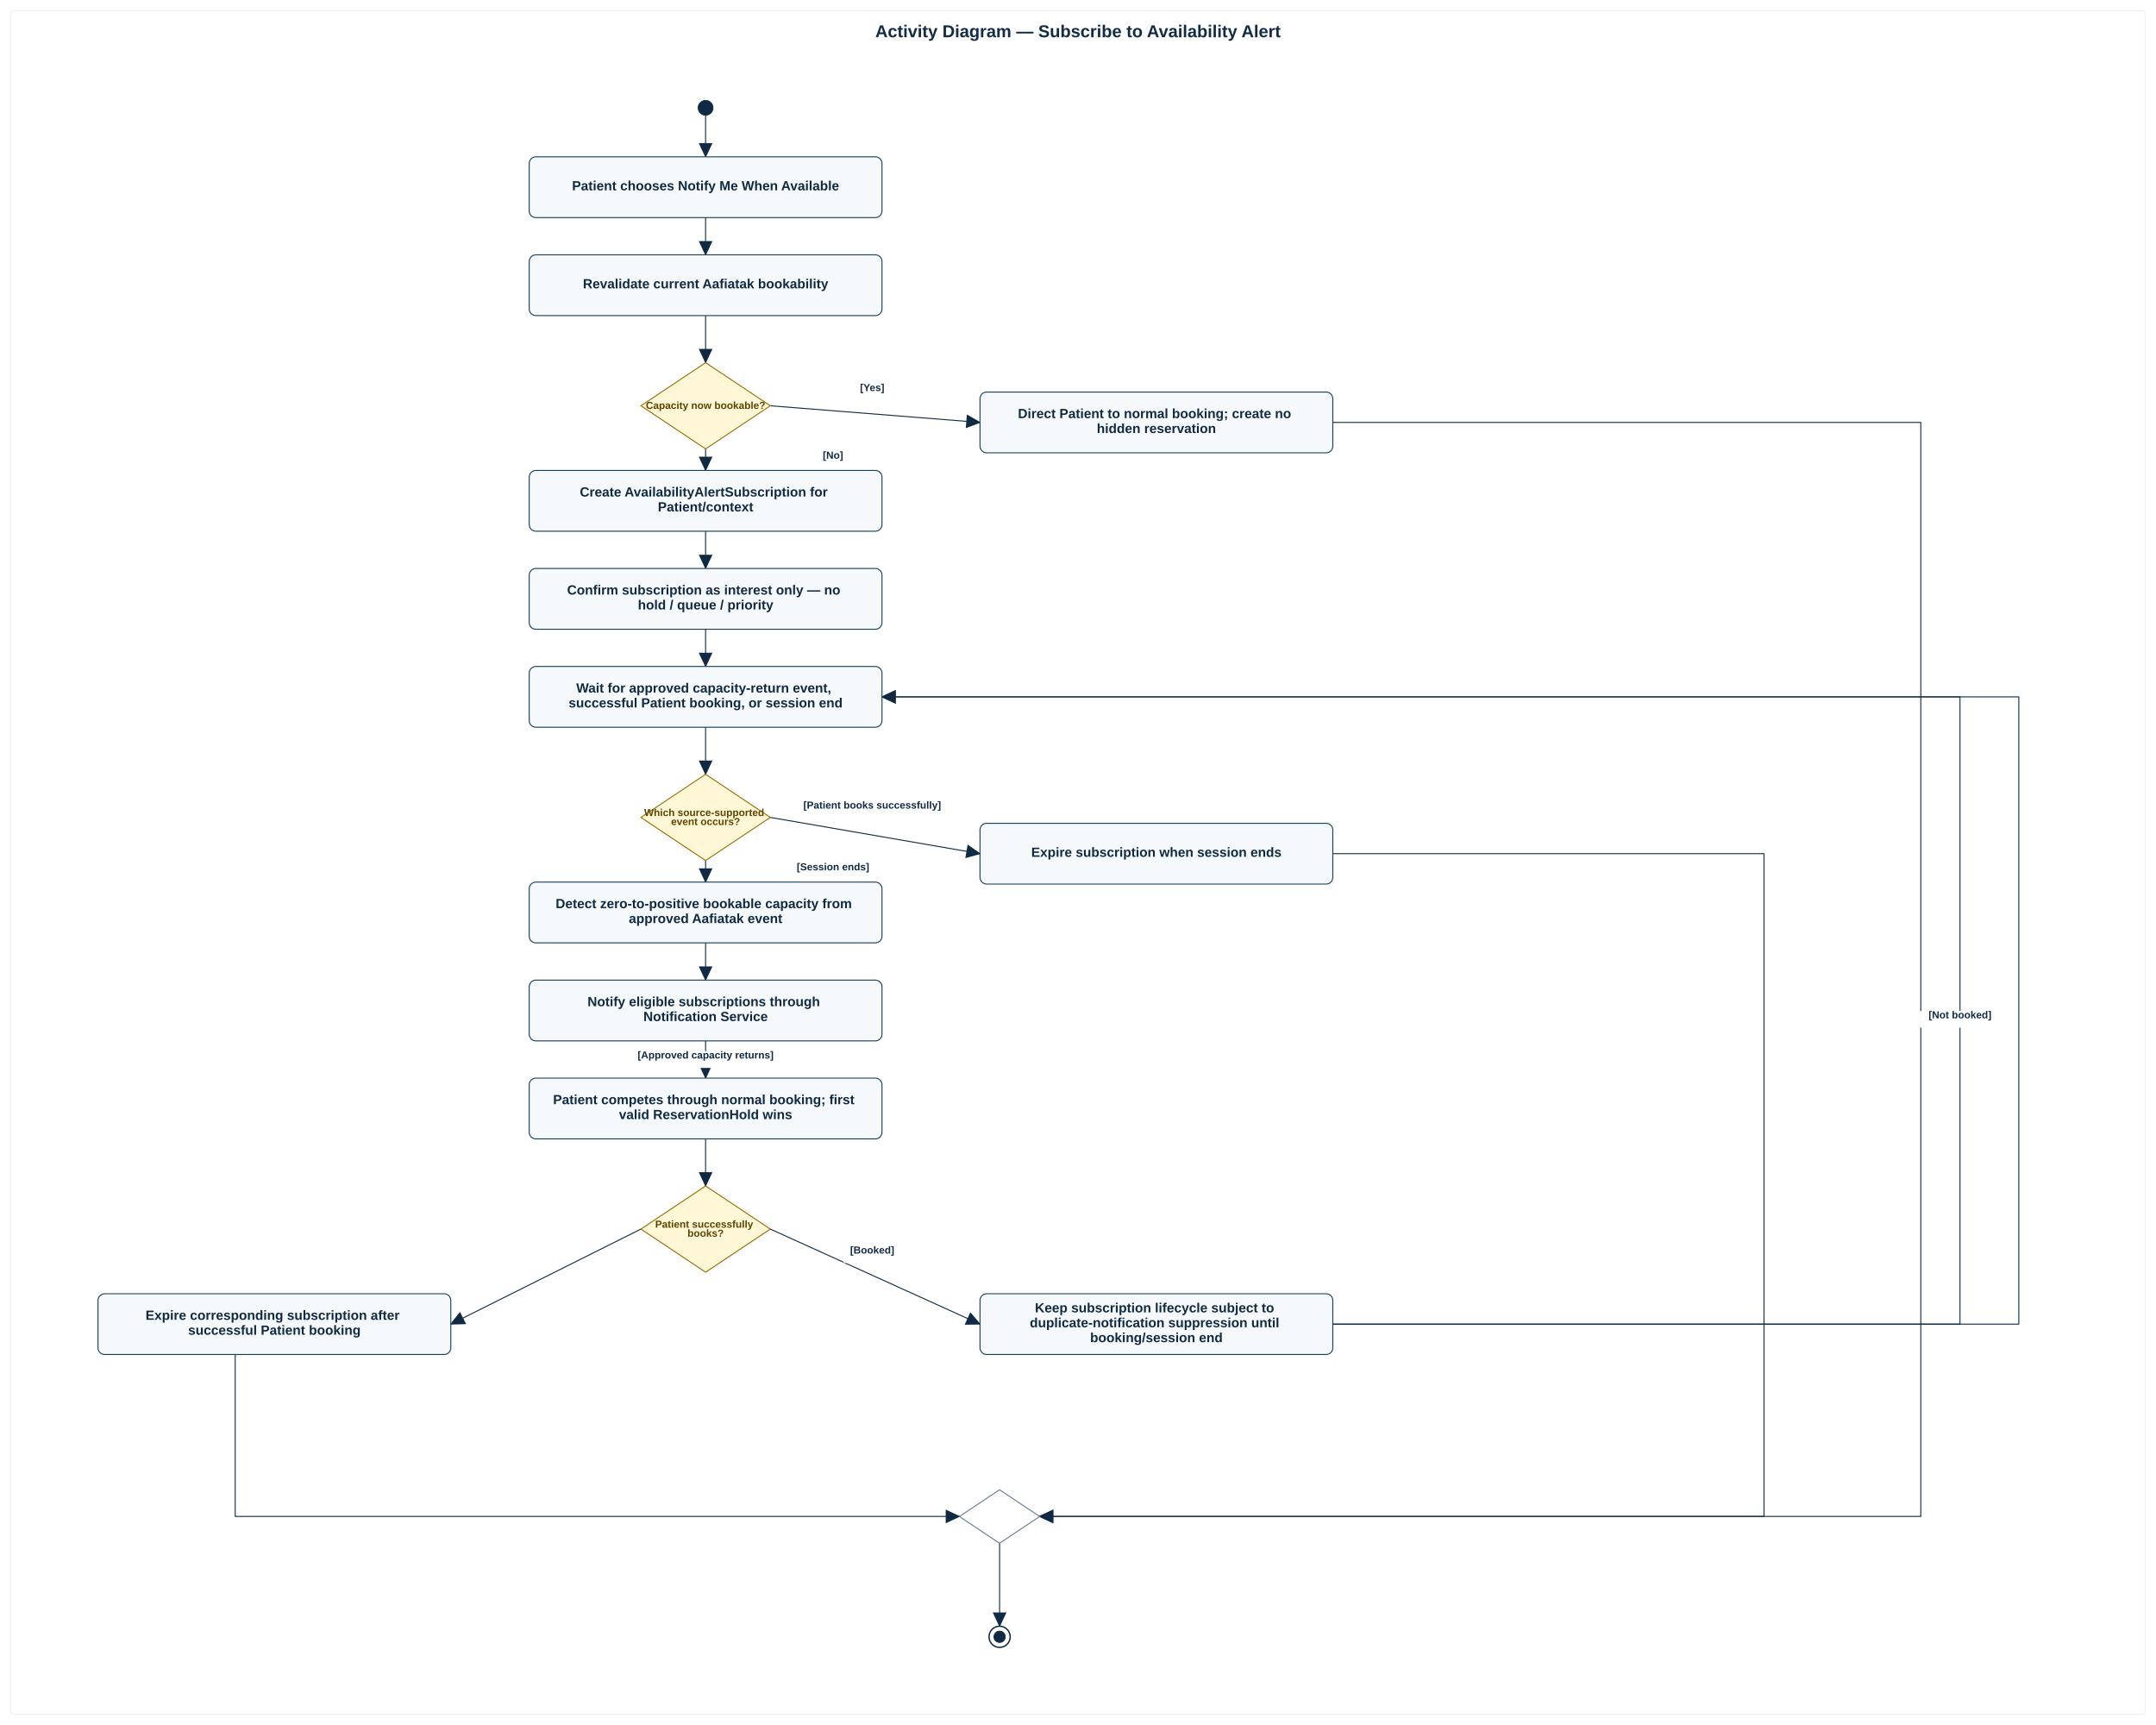
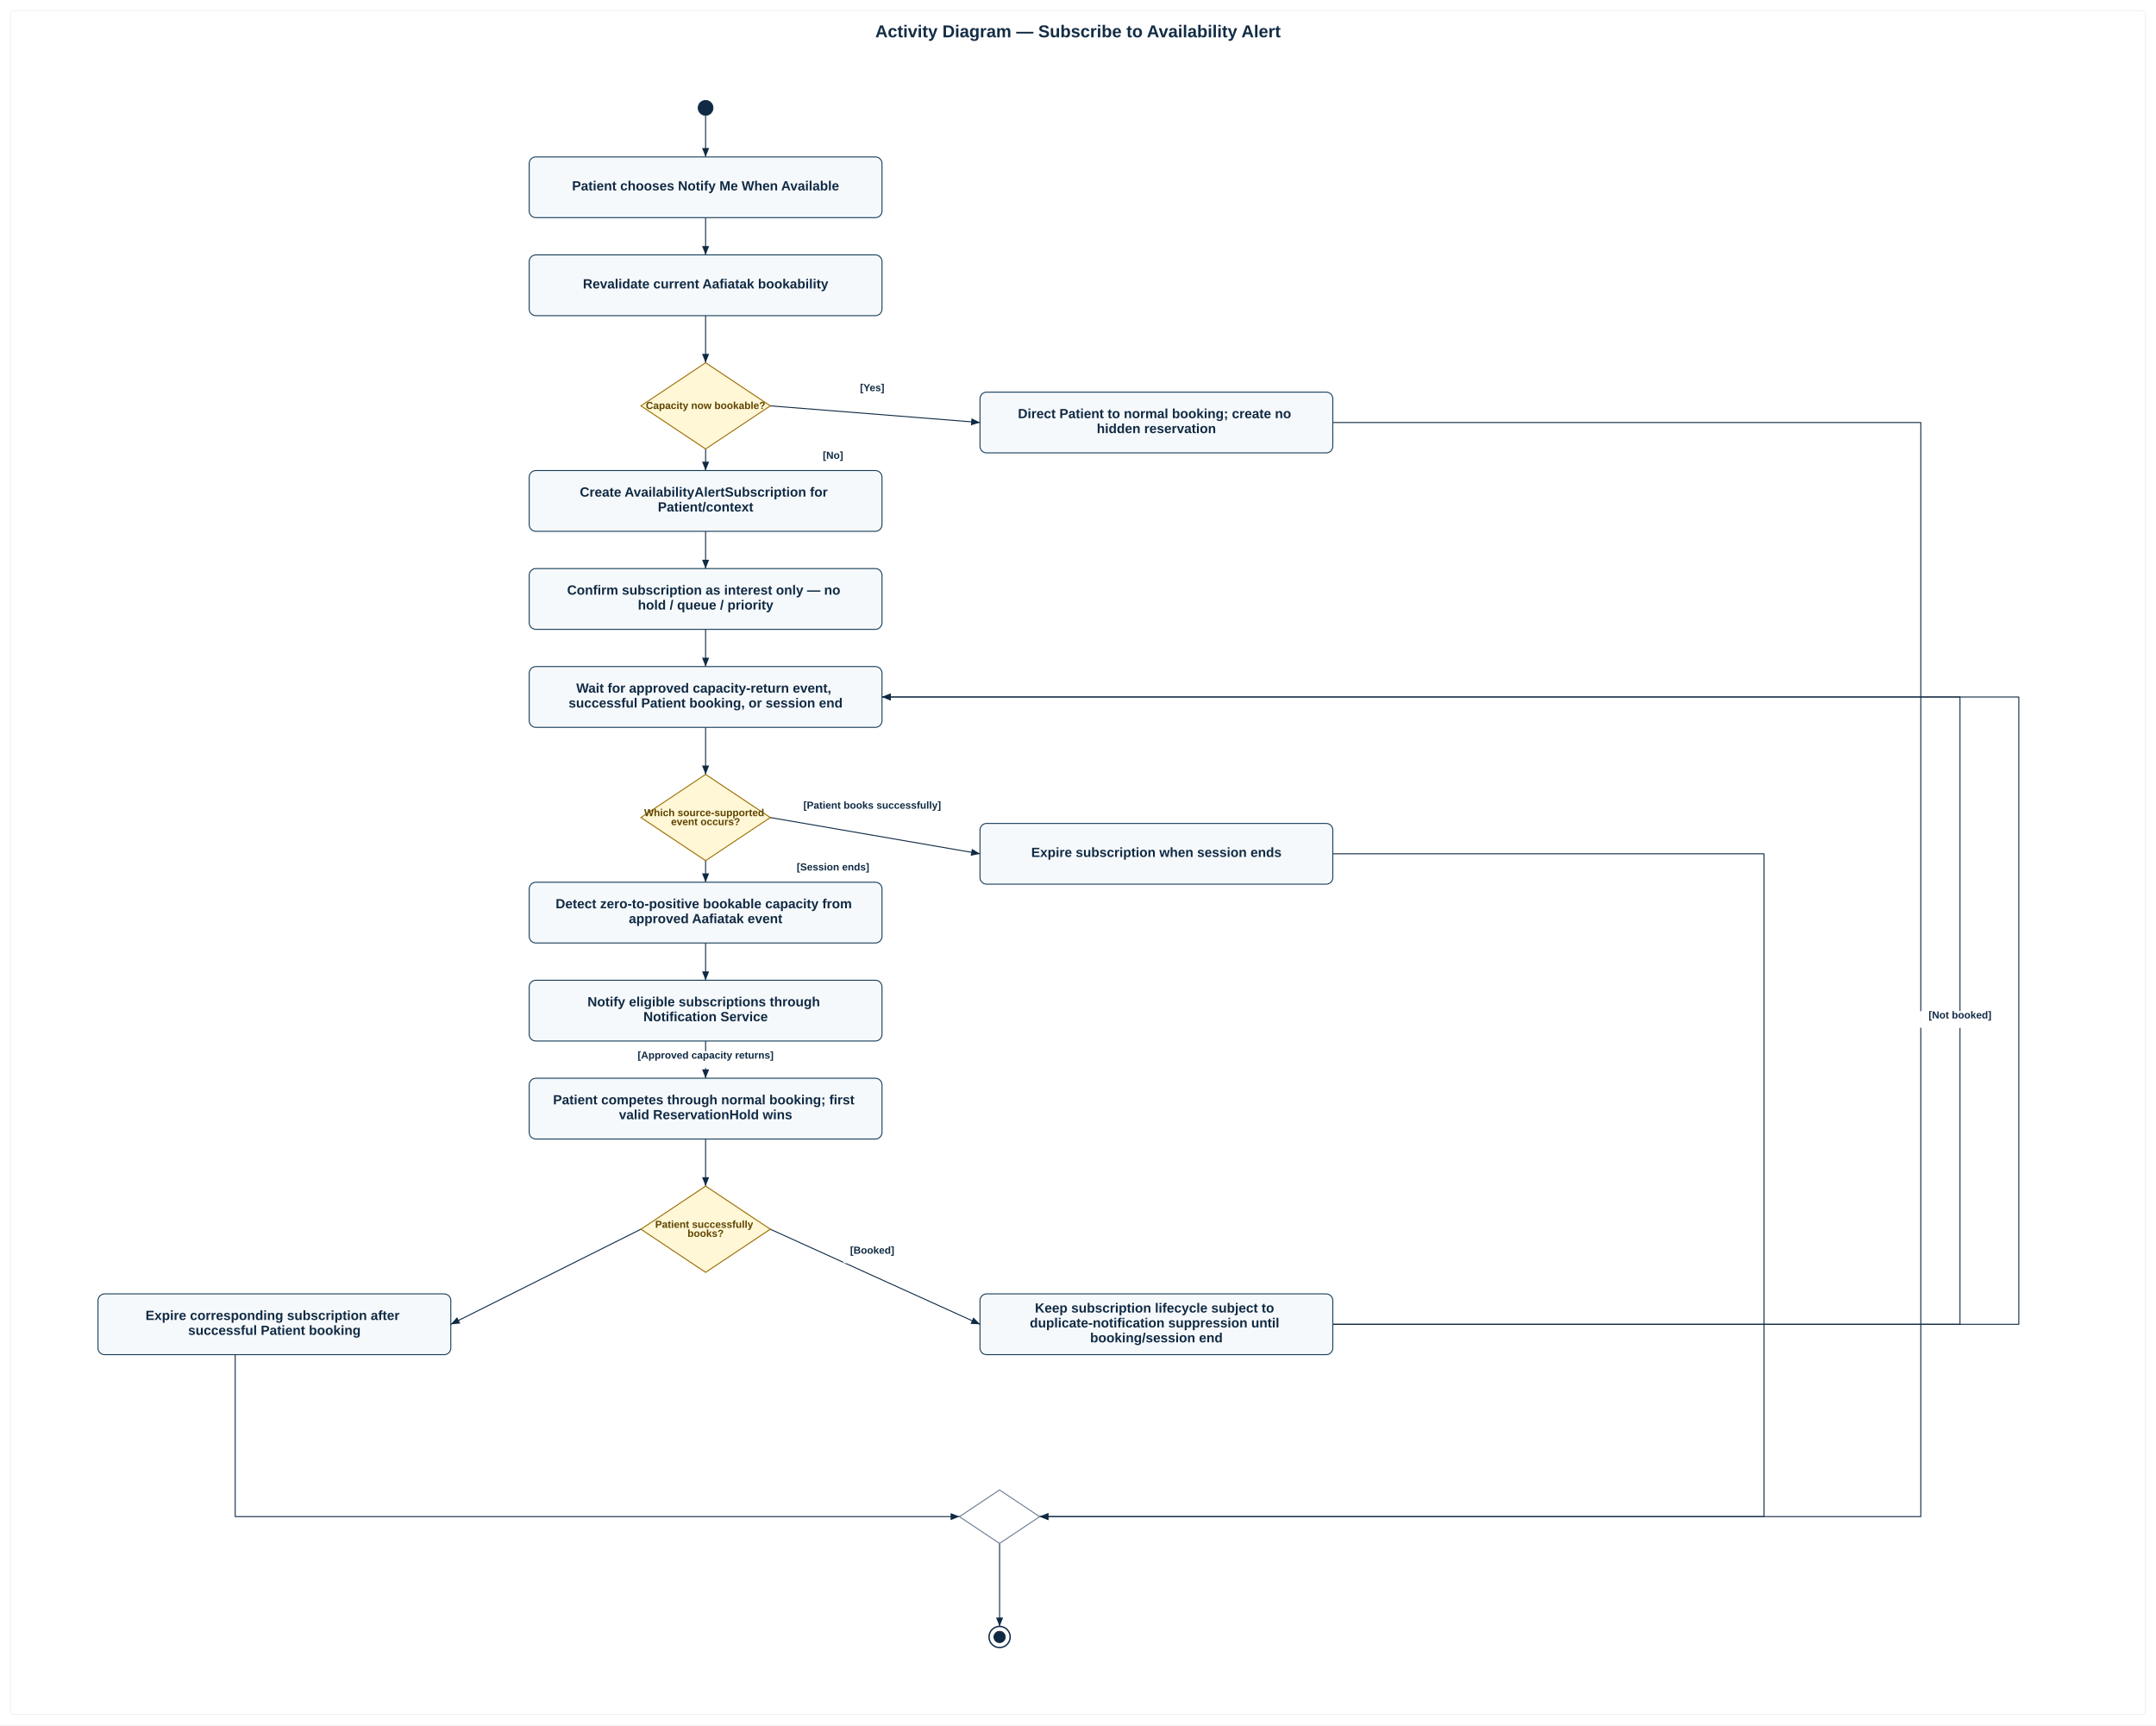
- <svg xmlns="http://www.w3.org/2000/svg" width="11000" height="8800" viewBox="0 0 11000 8800" role="img" aria-labelledby="diagram-title diagram-description">
+ <svg xmlns="http://www.w3.org/2000/svg" width="8192" height="6554" viewBox="0 0 11000 8800" role="img" aria-labelledby="diagram-title diagram-description">
  <defs>
    <style>
      .page { fill:#FFFFFF; } .page-border { fill:none; stroke:#D9E2EC; stroke-width:2; }
      .page-title { font-family:Arial,sans-serif; font-size:88px; font-weight:700; fill:#132C45; }
      .action-box { fill:#F6F9FC; stroke:#163D59; stroke-width:5; } .action-text { font-family:Arial,sans-serif; font-size:68px; font-weight:600; fill:#102A43; }
      .decision-box { fill:#FFF7D6; stroke:#9B6D05; stroke-width:5; } .decision-text { font-family:Arial,sans-serif; font-size:52px; font-weight:700; fill:#5D4300; }
      .merge-box { fill:#FFFFFF; stroke:#6B7C93; stroke-width:5; } .merge-text { font-family:Arial,sans-serif; font-size:38px; font-weight:600; fill:#334E68; }
      .initial-node,.final-core { fill:#102A43; stroke:#102A43; stroke-width:4; } .final-ring { fill:#FFFFFF; stroke:#102A43; stroke-width:7; }
      .control-flow { fill:none; stroke:#102A43; stroke-width:5; stroke-linejoin:round; stroke-linecap:round; }
      .label-bg { fill:#FFFFFF; opacity:.98; } .guard-text { font-family:Arial,sans-serif; font-size:52px; font-weight:700; fill:#102A43; }
      .note-box { fill:#FFFDF5; stroke:#8C7A48; stroke-width:3; } .note-fold { fill:none; stroke:#8C7A48; stroke-width:3; } .note-text { font-family:Arial,sans-serif; font-size:44px; font-style:italic; fill:#5D5435; }
    </style>
-     <marker id="activity-arrow" markerWidth="16" markerHeight="14" refX="14" refY="7" orient="auto" markerUnits="strokeWidth">
-       <path d="M 0 0 L 15 7 L 0 14 Z" fill="#102A43" />
+     <marker id="activity-arrow" viewBox="0 0 16 14" markerWidth="48" markerHeight="42" refX="16" refY="7" orient="auto" markerUnits="userSpaceOnUse">
+       <path d="M 1 1 L 16 7 L 1 13 Z" fill="#102A43" />
    </marker>
  </defs>
  <rect x="0" y="0" width="11000" height="8800" class="page" />
  <rect x="55" y="55" width="10890" height="8690" rx="14" class="page-border" />
  <text x="5500" y="190" class="page-title" text-anchor="middle">Activity Diagram — Subscribe to Availability Alert</text>
  <g aria-label="Activity control flows">
    <g id="relation.ad05.f01" data-kind="control-flow" data-semantic-id="relation.ad05.f01" data-source="activity.ad05.initial" data-target="activity.ad05.a01" aria-label="Control flow">
      <polyline points="3600,588 3600,800" class="control-flow" marker-end="url(#activity-arrow)" />
    </g>
    <g id="relation.ad05.f02" data-kind="control-flow" data-semantic-id="relation.ad05.f02" data-source="activity.ad05.a01" data-target="activity.ad05.a02" aria-label="Control flow">
      <polyline points="3600,1110 3600,1300" class="control-flow" marker-end="url(#activity-arrow)" />
    </g>
    <g id="relation.ad05.f03" data-kind="control-flow" data-semantic-id="relation.ad05.f03" data-source="activity.ad05.a02" data-target="activity.ad05.d01" aria-label="Control flow">
      <polyline points="3600,1610 3600,1850" class="control-flow" marker-end="url(#activity-arrow)" />
    </g>
    <g id="relation.ad05.f04" data-kind="control-flow" data-semantic-id="relation.ad05.f04" data-source="activity.ad05.d01" data-target="activity.ad05.a03" aria-label="[Yes]">
      <polyline points="3930,2070 5000,2155" class="control-flow" marker-end="url(#activity-arrow)" />
    </g>
    <g id="relation.ad05.f05" data-kind="control-flow" data-semantic-id="relation.ad05.f05" data-source="activity.ad05.a03" data-target="activity.ad05.mend" aria-label="Control flow">
      <polyline points="6800,2155 9800,2155 9800,7736 5304,7736" class="control-flow" marker-end="url(#activity-arrow)" />
    </g>
    <g id="relation.ad05.f06" data-kind="control-flow" data-semantic-id="relation.ad05.f06" data-source="activity.ad05.d01" data-target="activity.ad05.a04" aria-label="[No]">
      <polyline points="3600,2290 3600,2400" class="control-flow" marker-end="url(#activity-arrow)" />
    </g>
    <g id="relation.ad05.f07" data-kind="control-flow" data-semantic-id="relation.ad05.f07" data-source="activity.ad05.a04" data-target="activity.ad05.a05" aria-label="Control flow">
      <polyline points="3600,2710 3600,2900" class="control-flow" marker-end="url(#activity-arrow)" />
    </g>
    <g id="relation.ad05.f08" data-kind="control-flow" data-semantic-id="relation.ad05.f08" data-source="activity.ad05.a05" data-target="activity.ad05.a06" aria-label="Control flow">
      <polyline points="3600,3210 3600,3400" class="control-flow" marker-end="url(#activity-arrow)" />
    </g>
    <g id="relation.ad05.f09" data-kind="control-flow" data-semantic-id="relation.ad05.f09" data-source="activity.ad05.a06" data-target="activity.ad05.d02" aria-label="Control flow">
      <polyline points="3600,3710 3600,3950" class="control-flow" marker-end="url(#activity-arrow)" />
    </g>
    <g id="relation.ad05.f10" data-kind="control-flow" data-semantic-id="relation.ad05.f10" data-source="activity.ad05.d02" data-target="activity.ad05.a07" aria-label="[Patient books successfully]">
      <polyline points="3930,4170 5000,4355" class="control-flow" marker-end="url(#activity-arrow)" />
    </g>
    <g id="relation.ad05.f11" data-kind="control-flow" data-semantic-id="relation.ad05.f11" data-source="activity.ad05.a07" data-target="activity.ad05.mend" aria-label="Control flow">
      <polyline points="6800,4355 9000,4355 9000,7736 5304,7736" class="control-flow" marker-end="url(#activity-arrow)" />
    </g>
    <g id="relation.ad05.f12" data-kind="control-flow" data-semantic-id="relation.ad05.f12" data-source="activity.ad05.d02" data-target="activity.ad05.a08" aria-label="[Session ends]">
      <polyline points="3600,4390 3600,4500" class="control-flow" marker-end="url(#activity-arrow)" />
    </g>
    <g id="relation.ad05.f13" data-kind="control-flow" data-semantic-id="relation.ad05.f13" data-source="activity.ad05.a08" data-target="activity.ad05.mend" aria-label="Control flow">
      <polyline points="3600,4810 3600,5000" class="control-flow" marker-end="url(#activity-arrow)" />
    </g>
    <g id="relation.ad05.f14" data-kind="control-flow" data-semantic-id="relation.ad05.f14" data-source="activity.ad05.d02" data-target="activity.ad05.a09" aria-label="[Approved capacity returns]">
      <polyline points="3600,5310 3600,5500" class="control-flow" marker-end="url(#activity-arrow)" />
    </g>
    <g id="relation.ad05.f15" data-kind="control-flow" data-semantic-id="relation.ad05.f15" data-source="activity.ad05.a09" data-target="activity.ad05.a10" aria-label="Control flow">
      <polyline points="3600,5810 3600,6050" class="control-flow" marker-end="url(#activity-arrow)" />
    </g>
    <g id="relation.ad05.f16" data-kind="control-flow" data-semantic-id="relation.ad05.f16" data-source="activity.ad05.a10" data-target="activity.ad05.a11" aria-label="Control flow">
      <polyline points="3270,6270 2300,6755" class="control-flow" marker-end="url(#activity-arrow)" />
    </g>
    <g id="relation.ad05.f17" data-kind="control-flow" data-semantic-id="relation.ad05.f17" data-source="activity.ad05.a11" data-target="activity.ad05.d03" aria-label="Control flow">
      <polyline points="2300,6755 1200,6755 1200,7736 4895,7736" class="control-flow" marker-end="url(#activity-arrow)" />
    </g>
    <g id="relation.ad05.f18" data-kind="control-flow" data-semantic-id="relation.ad05.f18" data-source="activity.ad05.d03" data-target="activity.ad05.a07" aria-label="[Booked]">
      <polyline points="3930,6270 5000,6755" class="control-flow" marker-end="url(#activity-arrow)" />
    </g>
    <g id="relation.ad05.f19" data-kind="control-flow" data-semantic-id="relation.ad05.f19" data-source="activity.ad05.d03" data-target="activity.ad05.a12" aria-label="[Not booked]">
      <polyline points="6800,6755 10000,6755 10000,3555 4500,3555" class="control-flow" marker-end="url(#activity-arrow)" />
    </g>
    <g id="relation.ad05.f20" data-kind="control-flow" data-semantic-id="relation.ad05.f20" data-source="activity.ad05.a12" data-target="activity.ad05.a06" aria-label="Control flow">
      <polyline points="6800,6755 10300,6755 10300,3555 4500,3555" class="control-flow" marker-end="url(#activity-arrow)" />
    </g>
    <g id="relation.ad05.f21" data-kind="control-flow" data-semantic-id="relation.ad05.f21" data-source="activity.ad05.mend" data-target="activity.ad05.final" aria-label="Control flow">
      <polyline points="5100,7873 5100,8296" class="control-flow" marker-end="url(#activity-arrow)" />
    </g>
  </g>
  <g aria-label="Activity nodes">
    <g id="activity.ad05.initial" data-kind="initial" data-semantic-id="activity.ad05.initial" aria-label="Initial Node">
      <circle cx="3600" cy="550" r="38" class="initial-node" />
    </g>
    <g id="activity.ad05.a01" data-kind="action" data-semantic-id="activity.ad05.a01" data-action-name="Patient chooses Notify Me When Available" aria-label="Patient chooses Notify Me When Available">
      <rect x="2700" y="800" width="1800" height="310" rx="34" class="action-box" />
      <text x="3600" y="971" class="action-text" text-anchor="middle">
        <tspan x="3600">Patient chooses Notify Me When Available</tspan>
      </text>
    </g>
    <g id="activity.ad05.a02" data-kind="action" data-semantic-id="activity.ad05.a02" data-action-name="Revalidate current Aafiatak bookability" aria-label="Revalidate current Aafiatak bookability">
      <rect x="2700" y="1300" width="1800" height="310" rx="34" class="action-box" />
      <text x="3600" y="1471" class="action-text" text-anchor="middle">
        <tspan x="3600">Revalidate current Aafiatak bookability</tspan>
      </text>
    </g>
    <g id="activity.ad05.a03" data-kind="action" data-semantic-id="activity.ad05.a03" data-action-name="Direct Patient to normal booking; create no hidden reservation" aria-label="Direct Patient to normal booking; create no hidden reservation">
      <rect x="5000" y="2000" width="1800" height="310" rx="34" class="action-box" />
      <text x="5900" y="2133" class="action-text" text-anchor="middle">
        <tspan x="5900">Direct Patient to normal booking; create no</tspan>
        <tspan x="5900" dy="76">hidden reservation</tspan>
      </text>
    </g>
    <g id="activity.ad05.a04" data-kind="action" data-semantic-id="activity.ad05.a04" data-action-name="Create AvailabilityAlertSubscription for Patient/context" aria-label="Create AvailabilityAlertSubscription for Patient/context">
      <rect x="2700" y="2400" width="1800" height="310" rx="34" class="action-box" />
      <text x="3600" y="2533" class="action-text" text-anchor="middle">
        <tspan x="3600">Create AvailabilityAlertSubscription for</tspan>
        <tspan x="3600" dy="76">Patient/context</tspan>
      </text>
    </g>
    <g id="activity.ad05.a05" data-kind="action" data-semantic-id="activity.ad05.a05" data-action-name="Confirm subscription as interest only — no hold / queue / priority" aria-label="Confirm subscription as interest only — no hold / queue / priority">
      <rect x="2700" y="2900" width="1800" height="310" rx="34" class="action-box" />
      <text x="3600" y="3033" class="action-text" text-anchor="middle">
        <tspan x="3600">Confirm subscription as interest only — no</tspan>
        <tspan x="3600" dy="76">hold / queue / priority</tspan>
      </text>
    </g>
    <g id="activity.ad05.a06" data-kind="action" data-semantic-id="activity.ad05.a06" data-action-name="Wait for approved capacity-return event, successful Patient booking, or session end" aria-label="Wait for approved capacity-return event, successful Patient booking, or session end">
      <rect x="2700" y="3400" width="1800" height="310" rx="34" class="action-box" />
      <text x="3600" y="3533" class="action-text" text-anchor="middle">
        <tspan x="3600">Wait for approved capacity-return event,</tspan>
        <tspan x="3600" dy="76">successful Patient booking, or session end</tspan>
      </text>
    </g>
    <g id="activity.ad05.a07" data-kind="action" data-semantic-id="activity.ad05.a07" data-action-name="Expire corresponding subscription after successful Patient booking" aria-label="Expire corresponding subscription after successful Patient booking">
      <rect x="500" y="6600" width="1800" height="310" rx="34" class="action-box" />
      <text x="1400" y="6733" class="action-text" text-anchor="middle">
        <tspan x="1400">Expire corresponding subscription after</tspan>
        <tspan x="1400" dy="76">successful Patient booking</tspan>
      </text>
    </g>
    <g id="activity.ad05.a08" data-kind="action" data-semantic-id="activity.ad05.a08" data-action-name="Expire subscription when session ends" aria-label="Expire subscription when session ends">
      <rect x="5000" y="4200" width="1800" height="310" rx="34" class="action-box" />
      <text x="5900" y="4371" class="action-text" text-anchor="middle">
        <tspan x="5900">Expire subscription when session ends</tspan>
      </text>
    </g>
    <g id="activity.ad05.a09" data-kind="action" data-semantic-id="activity.ad05.a09" data-action-name="Detect zero-to-positive bookable capacity from approved Aafiatak event" aria-label="Detect zero-to-positive bookable capacity from approved Aafiatak event">
      <rect x="2700" y="4500" width="1800" height="310" rx="34" class="action-box" />
      <text x="3600" y="4633" class="action-text" text-anchor="middle">
        <tspan x="3600">Detect zero-to-positive bookable capacity from</tspan>
        <tspan x="3600" dy="76">approved Aafiatak event</tspan>
      </text>
    </g>
    <g id="activity.ad05.a10" data-kind="action" data-semantic-id="activity.ad05.a10" data-action-name="Notify eligible subscriptions through Notification Service" aria-label="Notify eligible subscriptions through Notification Service">
      <rect x="2700" y="5000" width="1800" height="310" rx="34" class="action-box" />
      <text x="3600" y="5133" class="action-text" text-anchor="middle">
        <tspan x="3600">Notify eligible subscriptions through</tspan>
        <tspan x="3600" dy="76">Notification Service</tspan>
      </text>
    </g>
    <g id="activity.ad05.a11" data-kind="action" data-semantic-id="activity.ad05.a11" data-action-name="Patient competes through normal booking; first valid ReservationHold wins" aria-label="Patient competes through normal booking; first valid ReservationHold wins">
      <rect x="2700" y="5500" width="1800" height="310" rx="34" class="action-box" />
      <text x="3600" y="5633" class="action-text" text-anchor="middle">
        <tspan x="3600">Patient competes through normal booking; first</tspan>
        <tspan x="3600" dy="76">valid ReservationHold wins</tspan>
      </text>
    </g>
    <g id="activity.ad05.a12" data-kind="action" data-semantic-id="activity.ad05.a12" data-action-name="Keep subscription lifecycle subject to duplicate-notification suppression until booking/session end" aria-label="Keep subscription lifecycle subject to duplicate-notification suppression until booking/session end">
      <rect x="5000" y="6600" width="1800" height="310" rx="34" class="action-box" />
      <text x="5900" y="6695" class="action-text" text-anchor="middle">
        <tspan x="5900">Keep subscription lifecycle subject to</tspan>
        <tspan x="5900" dy="76">duplicate-notification suppression until</tspan>
        <tspan x="5900" dy="76">booking/session end</tspan>
      </text>
    </g>
    <g id="activity.ad05.d01" data-kind="decision" data-semantic-id="activity.ad05.d01" data-node-name="Capacity now bookable?" aria-label="Capacity now bookable?">
      <polygon points="3600,1850 3930,2070 3600,2290 3270,2070" class="decision-box" />
      <text x="3600" y="2086" class="decision-text" text-anchor="middle">
        <tspan x="3600">Capacity now bookable?</tspan>
      </text>
    </g>
    <g id="activity.ad05.d02" data-kind="decision" data-semantic-id="activity.ad05.d02" data-node-name="Which source-supported event occurs?" aria-label="Which source-supported event occurs?">
      <polygon points="3600,3950 3930,4170 3600,4390 3270,4170" class="decision-box" />
      <text x="3600" y="4163" class="decision-text" text-anchor="middle">
        <tspan x="3600">Which source-supported</tspan>
        <tspan x="3600" dy="46">event occurs?</tspan>
      </text>
    </g>
    <g id="activity.ad05.d03" data-kind="decision" data-semantic-id="activity.ad05.d03" data-node-name="Patient successfully books?" aria-label="Patient successfully books?">
      <polygon points="3600,6050 3930,6270 3600,6490 3270,6270" class="decision-box" />
      <text x="3600" y="6263" class="decision-text" text-anchor="middle">
        <tspan x="3600">Patient successfully</tspan>
        <tspan x="3600" dy="46">books?</tspan>
      </text>
    </g>
    <g id="activity.ad05.mend" data-kind="merge" data-semantic-id="activity.ad05.mend" data-node-name="End-path merge" aria-label="End-path merge">
      <polygon points="5099.6,7600 5304.2,7736.4 5099.6,7872.8 4895,7736.4" class="merge-box" />
    </g>
    <g id="activity.ad05.final" data-kind="final" data-semantic-id="activity.ad05.final" aria-label="Activity Final">
      <circle cx="5100" cy="8350" r="54" class="final-ring" />
      <circle cx="5100" cy="8350" r="29" class="final-core" />
    </g>
  </g>
  <g aria-label="Decision guards">
    <g data-kind="guard-label" data-relation-id="relation.ad05.f04" aria-label="[Yes]">
      <rect x="4310" y="1957" width="280" height="86" rx="8" class="label-bg" />
      <text x="4450" y="1995" class="guard-text" text-anchor="middle">
        <tspan x="4450">[Yes]</tspan>
      </text>
    </g>
    <g data-kind="guard-label" data-relation-id="relation.ad05.f06" aria-label="[No]">
      <rect x="4110" y="2302" width="280" height="86" rx="8" class="label-bg" />
      <text x="4250" y="2340" class="guard-text" text-anchor="middle">
        <tspan x="4250">[No]</tspan>
      </text>
    </g>
    <g data-kind="guard-label" data-relation-id="relation.ad05.f10" aria-label="[Patient books successfully]">
      <rect x="4012" y="4087" width="876" height="86" rx="8" class="label-bg" />
      <text x="4450" y="4125" class="guard-text" text-anchor="middle">
        <tspan x="4450">[Patient books successfully]</tspan>
      </text>
    </g>
    <g data-kind="guard-label" data-relation-id="relation.ad05.f12" aria-label="[Session ends]">
      <rect x="4015" y="4402" width="470" height="86" rx="8" class="label-bg" />
      <text x="4250" y="4440" class="guard-text" text-anchor="middle">
        <tspan x="4250">[Session ends]</tspan>
      </text>
    </g>
    <g data-kind="guard-label" data-relation-id="relation.ad05.f14" aria-label="[Approved capacity returns]">
      <rect x="3176.5" y="5362" width="847" height="86" rx="8" class="label-bg" />
      <text x="3600" y="5400" class="guard-text" text-anchor="middle">
        <tspan x="3600">[Approved capacity returns]</tspan>
      </text>
    </g>
    <g data-kind="guard-label" data-relation-id="relation.ad05.f18" aria-label="[Booked]">
      <rect x="4302" y="6357" width="296" height="86" rx="8" class="label-bg" />
      <text x="4450" y="6395" class="guard-text" text-anchor="middle">
        <tspan x="4450">[Booked]</tspan>
      </text>
    </g>
    <g data-kind="guard-label" data-relation-id="relation.ad05.f19" aria-label="[Not booked]">
      <rect x="9794" y="5157" width="412" height="86" rx="8" class="label-bg" />
      <text x="10000" y="5195" class="guard-text" text-anchor="middle">
        <tspan x="10000">[Not booked]</tspan>
      </text>
    </g>
  </g>
</svg>
